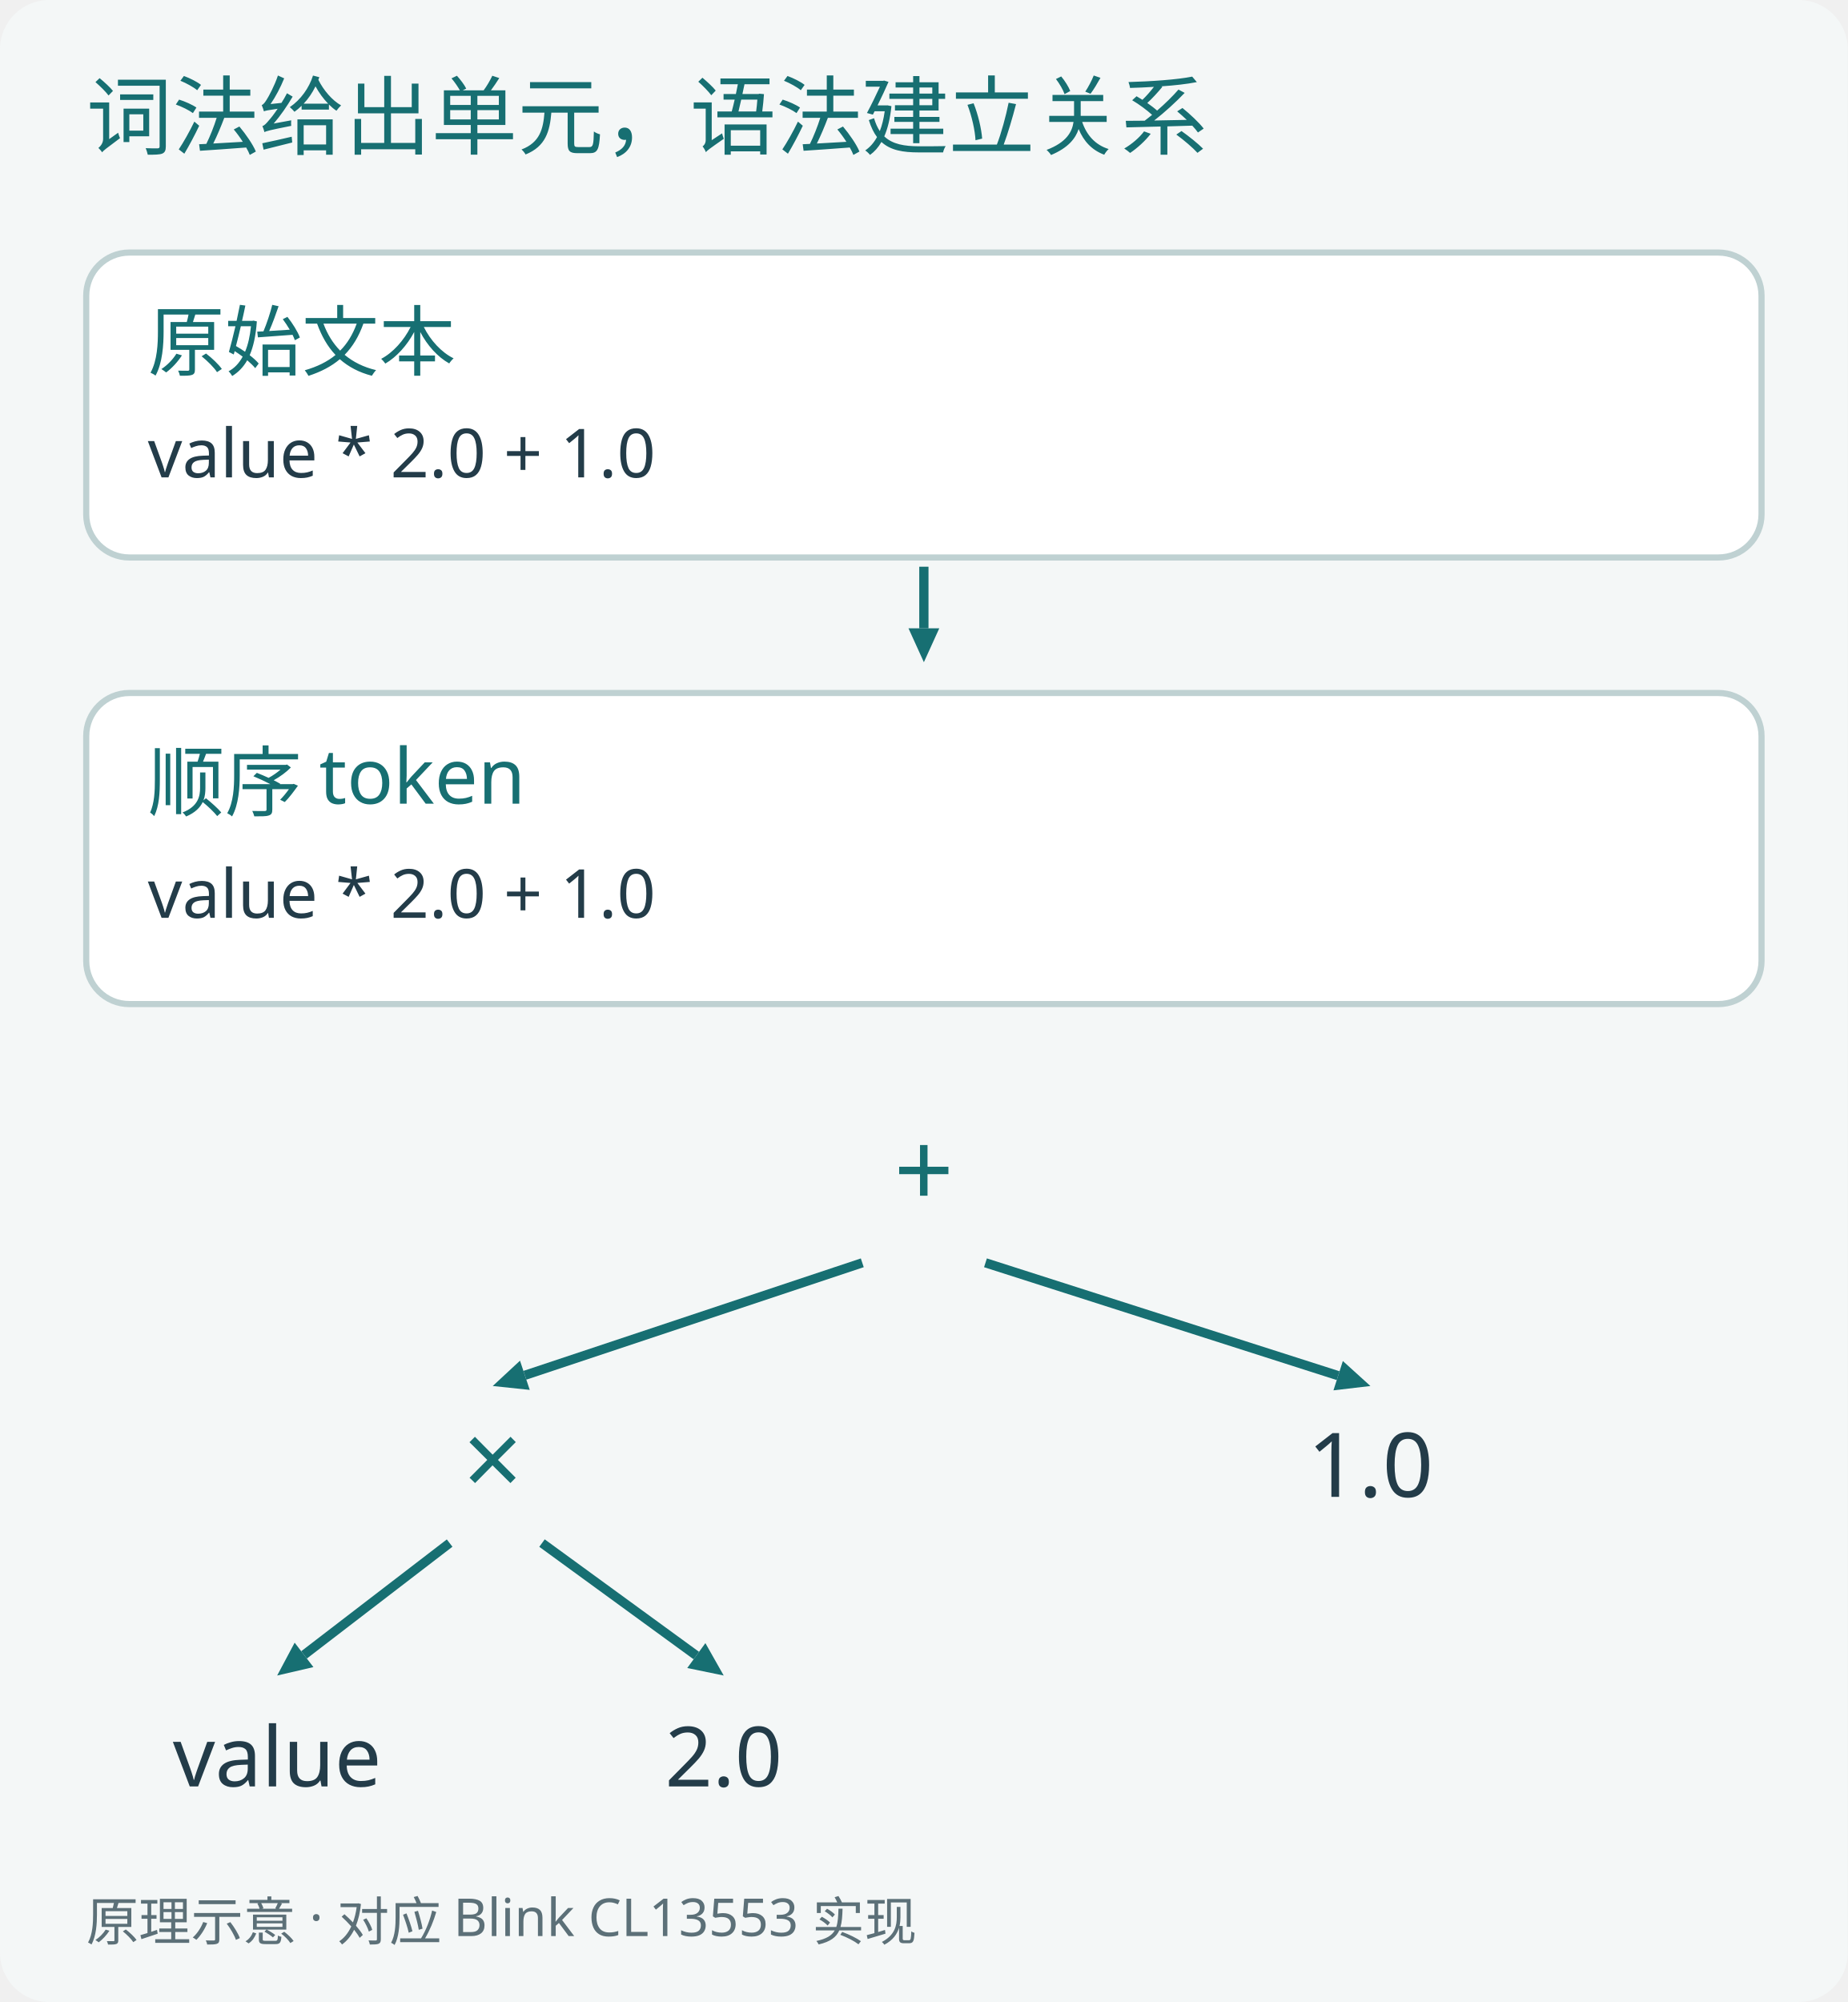
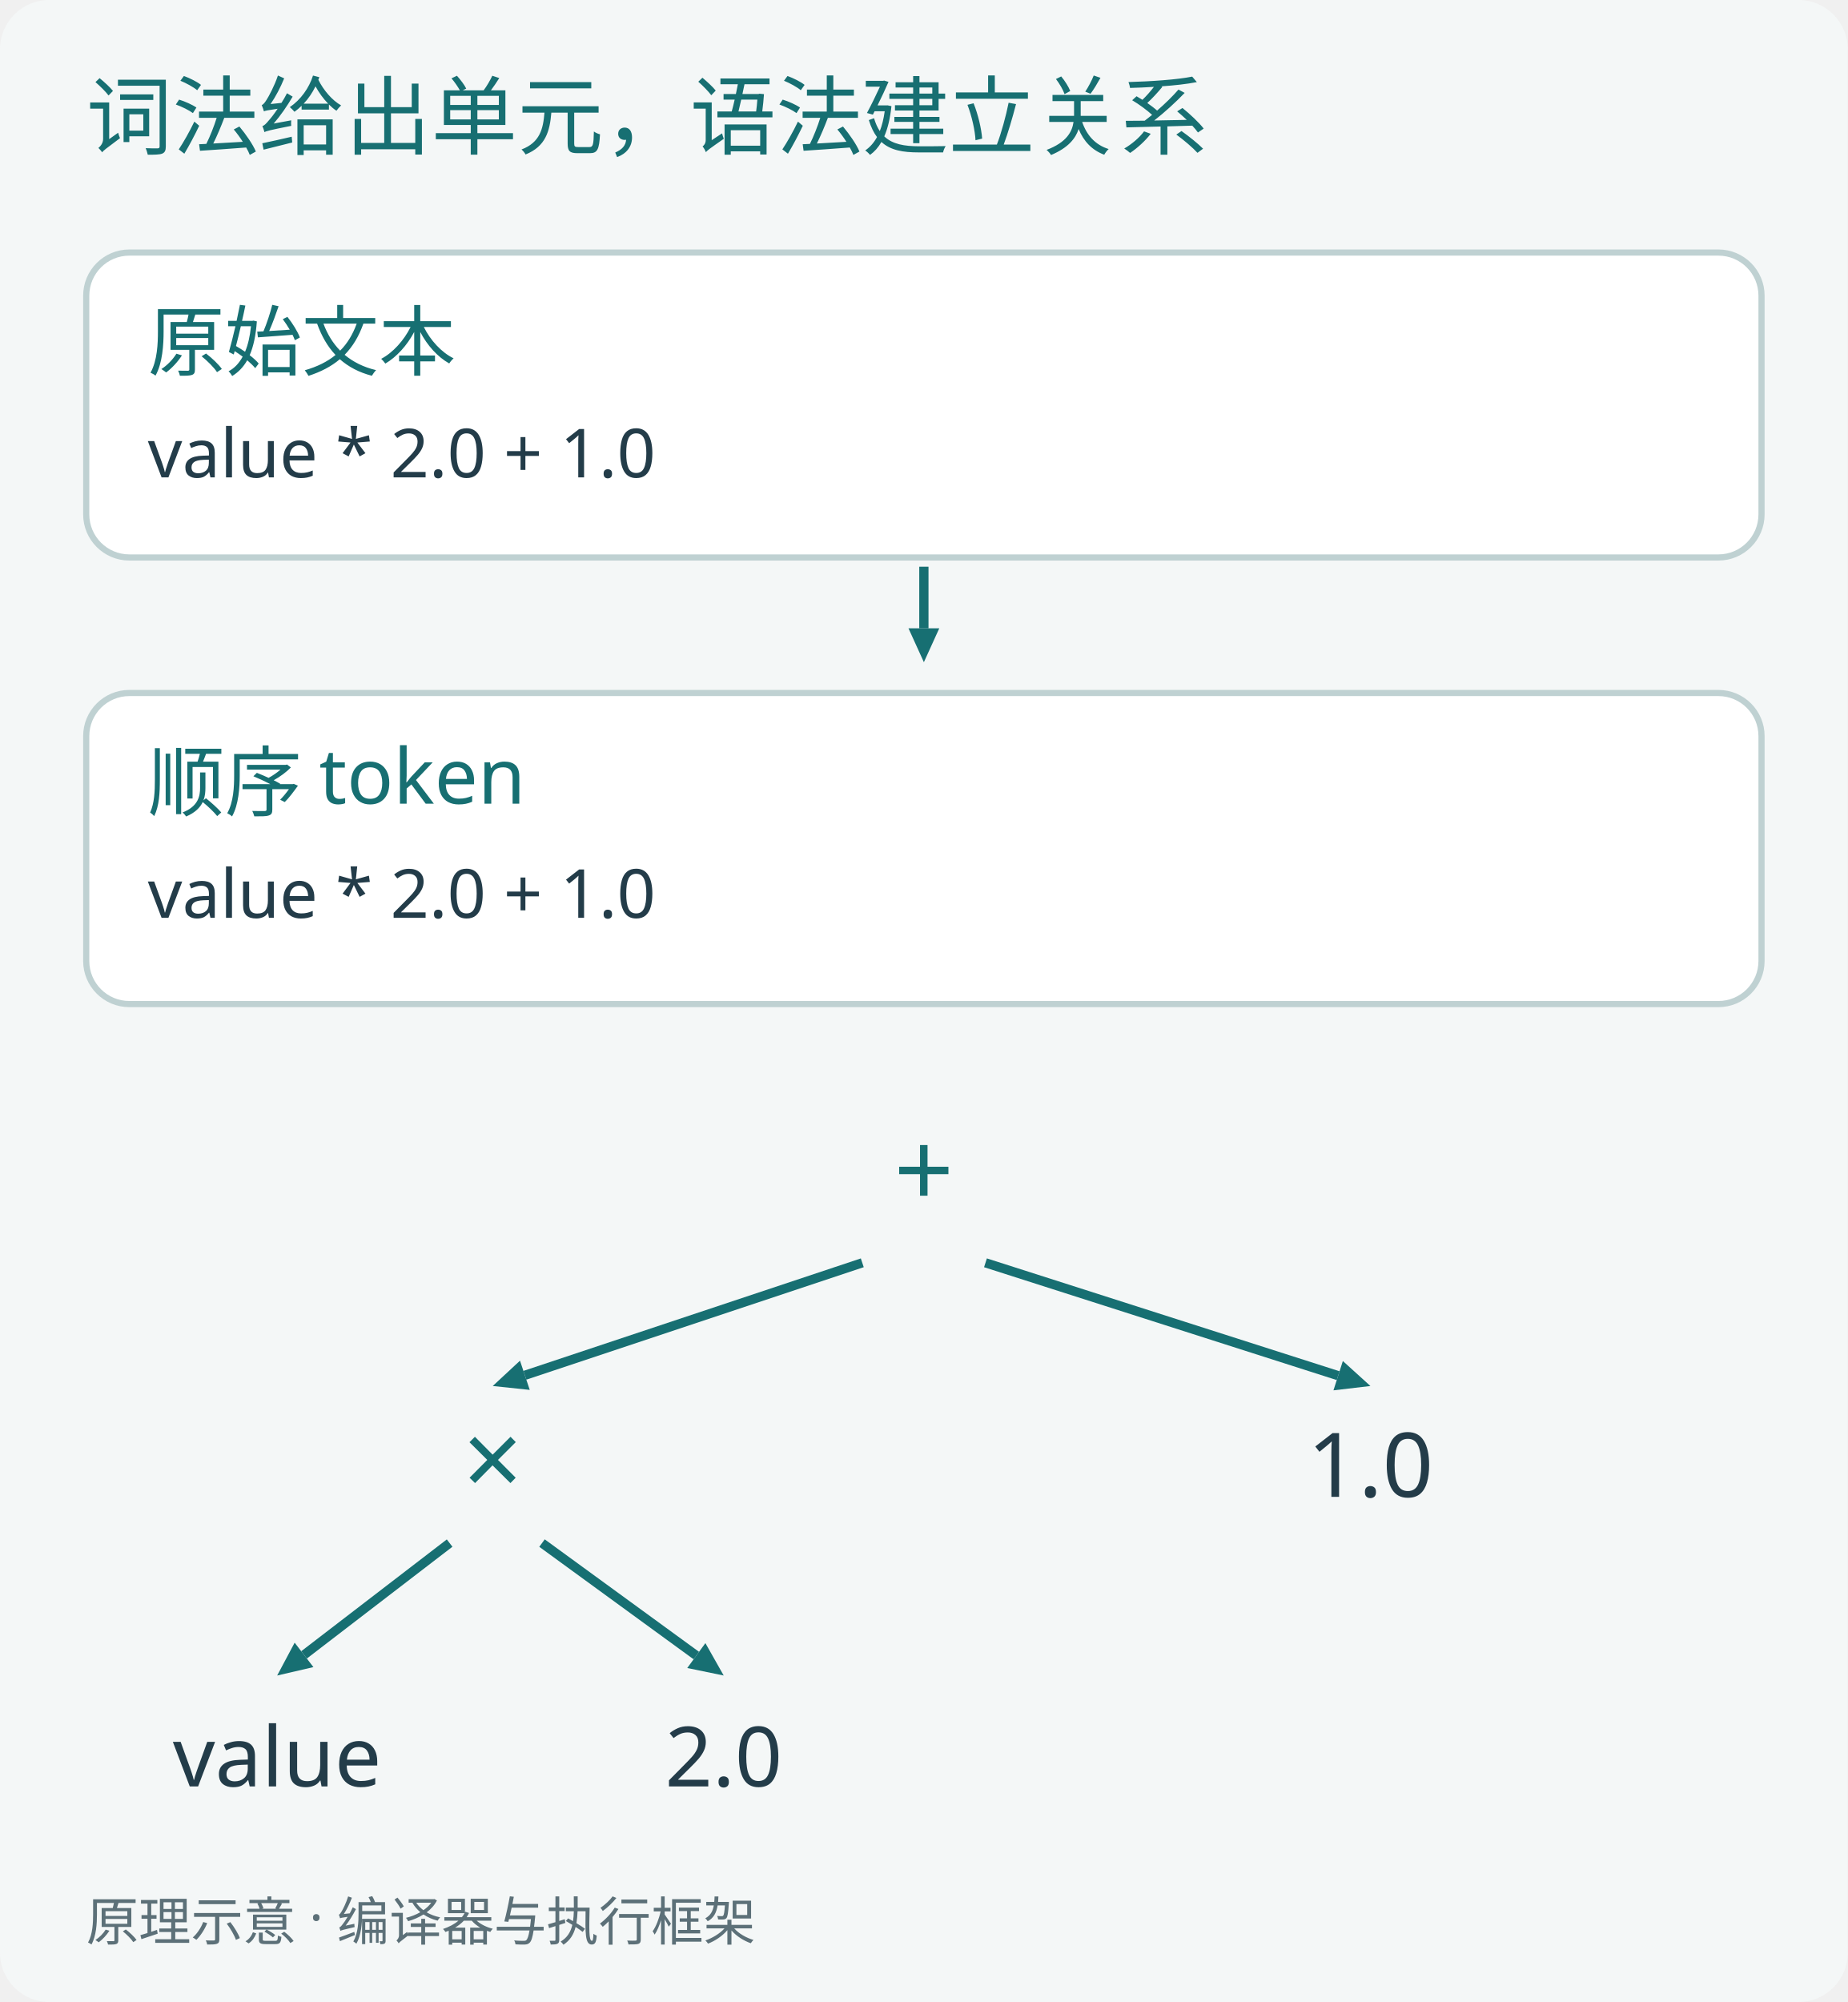
<svg xmlns="http://www.w3.org/2000/svg" width="600" height="650" viewBox="0 0 600 650">
  <defs>
    <marker id="a" viewBox="0 0 10 10" refX="8" refY="5" markerWidth="7" markerHeight="7" orient="auto">
      <path d="M 0 0 L 10 5 L 0 10 z" fill="#176f72" />
    </marker>
  </defs>
  <rect width="600" height="650" rx="16" fill="#f4f7f7" />
  <text x="28" y="48" font-family="SimHei" font-size="28" fill="#176f72" text-anchor="start">词法给出单元，语法建立关系</text>
  <rect x="28" y="82" width="544" height="99" rx="14" fill="white" stroke="#bfd1d2" stroke-width="2" />
  <text x="48" y="120" font-family="SimHei" font-size="25" fill="#176f72" text-anchor="start">原始文本</text>
  <text x="48" y="155" font-family="SimHei" font-size="22" fill="#233c49" text-anchor="start">value * 2.0 + 1.0</text>
  <path d="M300,184 L300.0,204.0" stroke="#176f72" stroke-width="3" fill="none" />
  <polygon points="300,215 295.0,204.0 305.0,204.0" fill="#176f72" />
  <rect x="28" y="225" width="544" height="101" rx="14" fill="white" stroke="#bfd1d2" stroke-width="2" />
  <text x="48" y="263" font-family="SimHei" font-size="25" fill="#176f72" text-anchor="start">顺序 token</text>
  <text x="48" y="298" font-family="SimHei" font-size="22" fill="#233c49" text-anchor="start">value    *    2.0    +    1.0</text>
  <text x="300" y="392" font-family="SimHei" font-size="34" fill="#176f72" text-anchor="middle">+</text>
  <path d="M280,410 L170.436,446.521" stroke="#176f72" stroke-width="3" fill="none" />
  <polygon points="160,450 168.854,441.778 172.017,451.265" fill="#176f72" />
  <path d="M320,410 L434.523,446.647" stroke="#176f72" stroke-width="3" fill="none" />
  <polygon points="445,450 432.999,451.41 436.047,441.885" fill="#176f72" />
  <text x="160" y="486" font-family="SimHei" font-size="34" fill="#176f72" text-anchor="middle">×</text>
  <text x="445" y="486" font-family="SimHei" font-size="29" fill="#233c49" text-anchor="middle">1.0</text>
  <path d="M146,501 L98.725,537.301" stroke="#176f72" stroke-width="3" fill="none" />
  <polygon points="90,544 95.68,533.335 101.77,541.266" fill="#176f72" />
  <path d="M176,501 L226.11,537.521" stroke="#176f72" stroke-width="3" fill="none" />
  <polygon points="235,544 223.165,541.562 229.055,533.48" fill="#176f72" />
  <text x="90" y="580" font-family="SimHei" font-size="27" fill="#233c49" text-anchor="middle">value</text>
  <text x="235" y="580" font-family="SimHei" font-size="27" fill="#233c49" text-anchor="middle">2.0</text>
-   <text x="28" y="630" font-family="SimHei" font-size="17" fill="#5c7078" text-anchor="start">原理示意 · 对应 Blink CL13553 实现</text>
+   <text x="28" y="630" font-family="SimHei" font-size="17" fill="#5c7078" text-anchor="start">原理示意 · 编译器与执行框架</text>
</svg>
